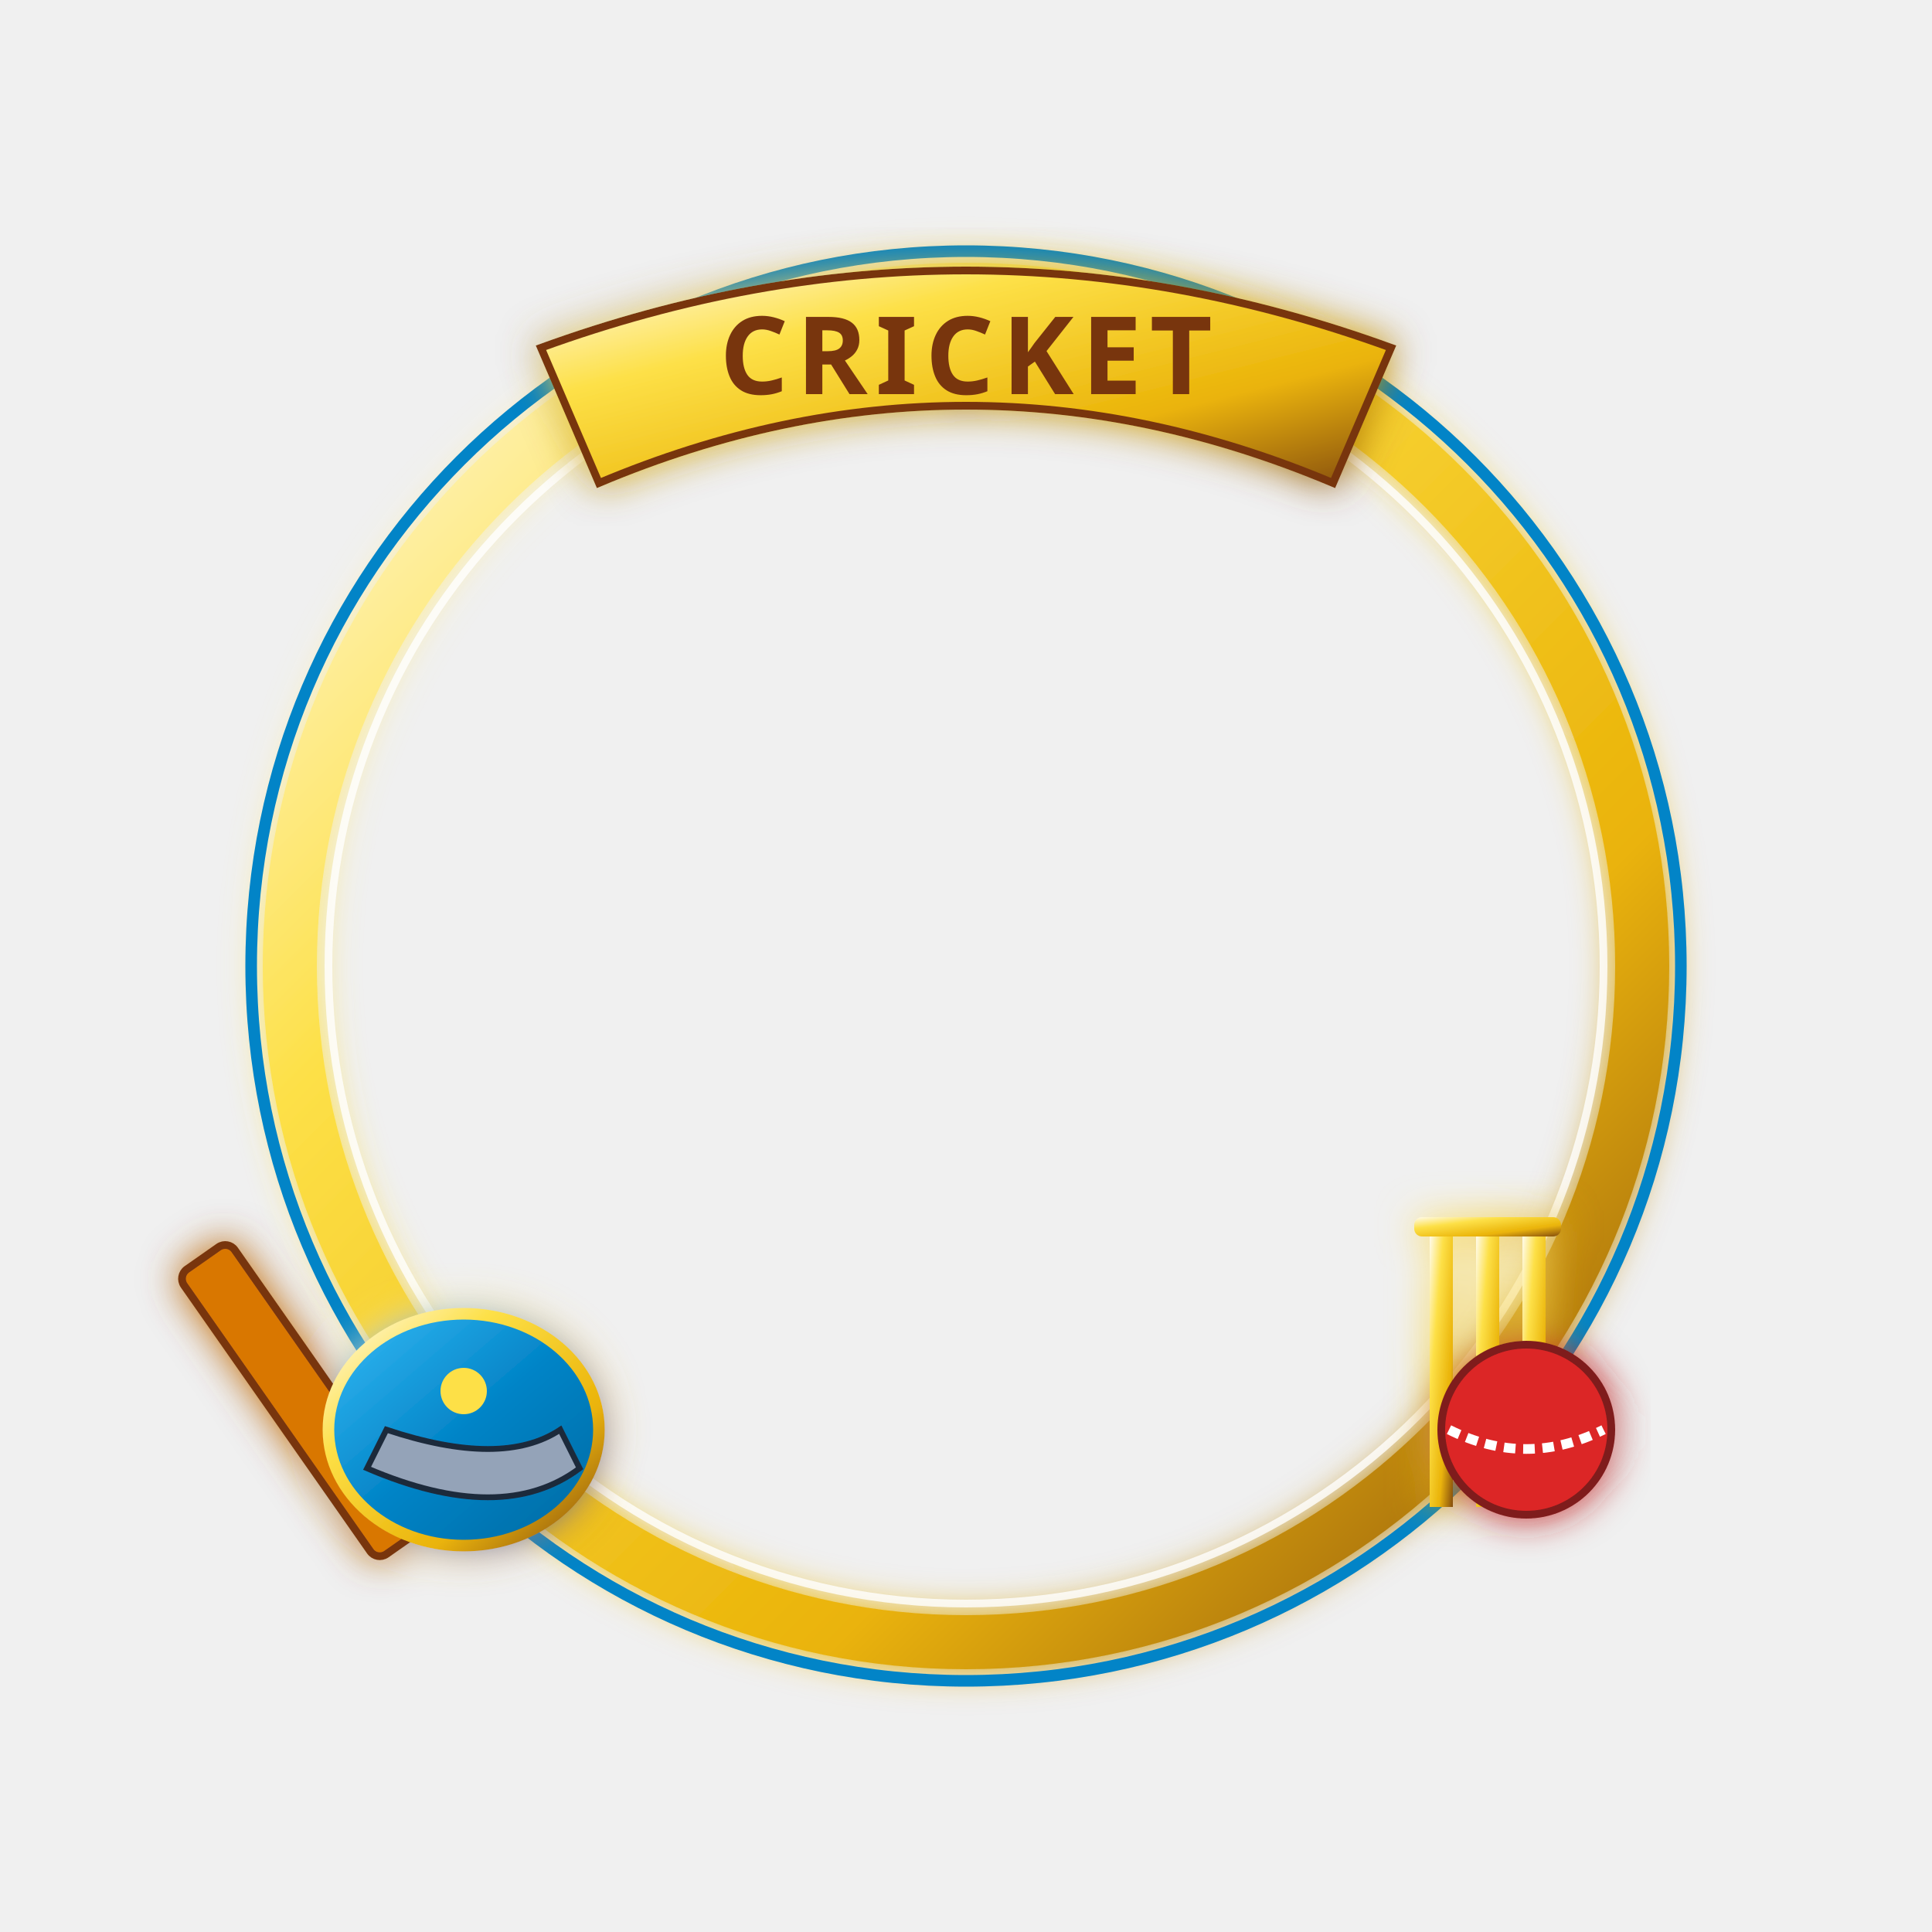
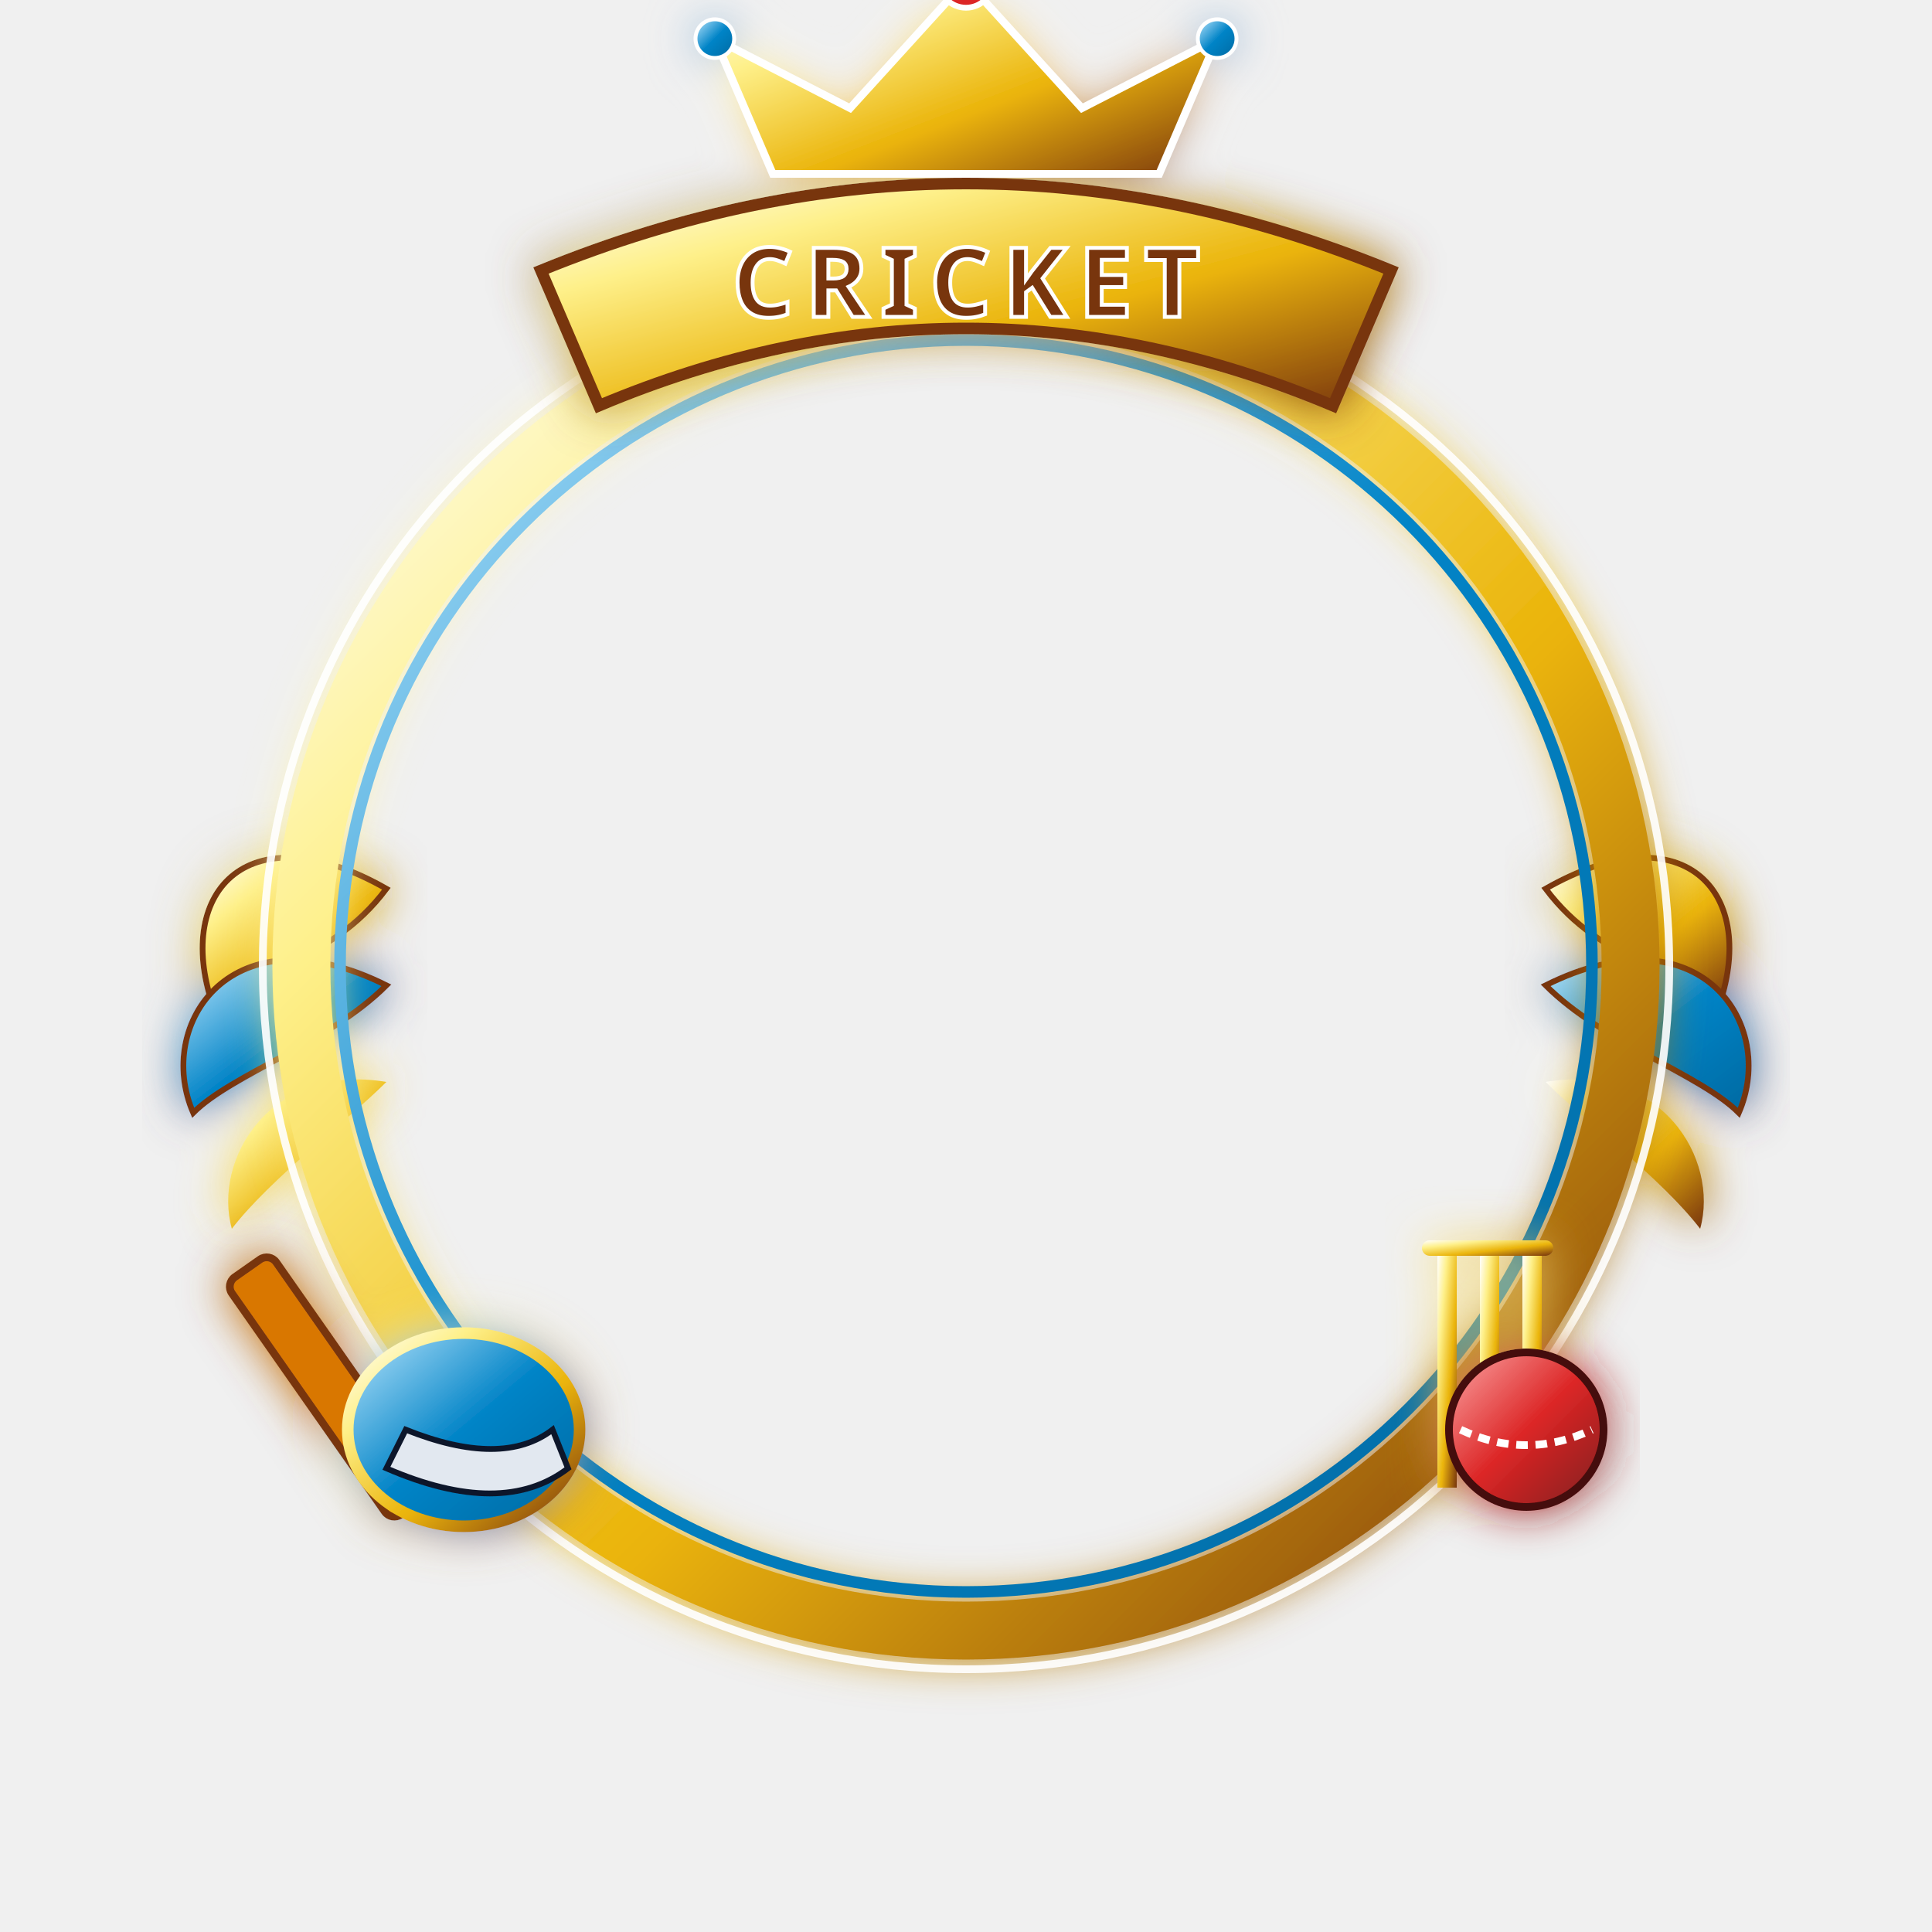
<svg xmlns="http://www.w3.org/2000/svg" viewBox="0 0 500 500" width="100%" height="100%">
  <defs>
-     <linearGradient id="cricketGold" x1="0%" y1="0%" x2="100%" y2="100%">
-       <stop offset="0%" stop-color="#FFFBEB" />
-       <stop offset="30%" stop-color="#FDE047" />
-       <stop offset="70%" stop-color="#EAB308" />
-       <stop offset="100%" stop-color="#854D0E" />
+     <linearGradient id="cricketGold7" x1="0%" y1="0%" x2="100%" y2="100%">
+       <stop offset="0%" stop-color="#FFFFFF" />
+       <stop offset="25%" stop-color="#FEF08A" />
+       <stop offset="60%" stop-color="#EAB308" />
+       <stop offset="100%" stop-color="#78350F" />
    </linearGradient>
-     <linearGradient id="cricketBlue" x1="0%" y1="0%" x2="100%" y2="100%">
-       <stop offset="0%" stop-color="#38BDF8" />
+     <linearGradient id="cricketBlue7" x1="0%" y1="0%" x2="100%" y2="100%">
+       <stop offset="0%" stop-color="#BAE6FD" />
      <stop offset="50%" stop-color="#0284C7" />
      <stop offset="100%" stop-color="#0369A1" />
    </linearGradient>
-     <filter id="cricketGlow" x="-20%" y="-20%" width="140%" height="140%">
-       <feGaussianBlur stdDeviation="5" result="blur" />
+     <linearGradient id="cricketBall7" x1="0%" y1="0%" x2="100%" y2="100%">
+       <stop offset="0%" stop-color="#FCA5A5" />
+       <stop offset="50%" stop-color="#DC2626" />
+       <stop offset="100%" stop-color="#7F1D1D" />
+     </linearGradient>
+     <filter id="cricketGlow7" x="-20%" y="-20%" width="140%" height="140%">
+       <feGaussianBlur stdDeviation="6" result="blur" />
      <feMerge>
        <feMergeNode in="blur" />
        <feMergeNode in="SourceGraphic" />
      </feMerge>
    </filter>
  </defs>
-   <circle cx="250" cy="250" r="175" fill="none" stroke="url(#cricketGold)" stroke-width="14" filter="url(#cricketGlow)" />
-   <circle cx="250" cy="250" r="165" fill="none" stroke="#FFFFFF" stroke-width="2" opacity="0.8" />
-   <circle cx="250" cy="250" r="185" fill="none" stroke="#0284C7" stroke-width="3" />
-   <g transform="translate(250, 60)" filter="url(#cricketGlow)">
-     <path d="M -110 30 Q 0 -10 110 30 L 95 65 Q 0 25 -95 65 Z" fill="url(#cricketGold)" stroke="#78350F" stroke-width="2" />
-     <text x="0" y="42" font-family="'Arial Black', Impact, sans-serif" font-size="28" font-weight="900" fill="#78350F" text-anchor="middle" letter-spacing="2">CRICKET</text>
+   <style>
+     @keyframes crownGleam7 { 0%, 100% { transform: scale(1); } 50% { transform: scale(1.03); } }
+     .royal-crown-7 { transform-origin: 250px 75px; animation: crownGleam7 2.8s infinite ease-in-out; }
+   </style>
+   <g transform="translate(100, 250)" filter="url(#cricketGlow7)">
+     <path d="M 0 -20 C -35 -40 -55 -20 -45 10 C -35 0 -15 0 0 -20 Z" fill="url(#cricketGold7)" stroke="#78350F" stroke-width="1.5" />
+     <path d="M 0 5 C -40 -15 -60 15 -50 38 C -40 28 -15 20 0 5 Z" fill="url(#cricketBlue7)" stroke="#78350F" stroke-width="1.5" />
+     <path d="M 0 30 C -30 25 -45 50 -40 68 C -30 55 -10 40 0 30 Z" fill="url(#cricketGold7)" />
  </g>
-   <g transform="translate(100, 390)" filter="url(#cricketGlow)">
-     <rect x="-10" y="-80" width="16" height="90" rx="3" fill="#D97706" transform="rotate(-35)" stroke="#78350F" stroke-width="2" />
-     <ellipse cx="20" cy="-20" rx="35" ry="30" fill="url(#cricketBlue)" stroke="url(#cricketGold)" stroke-width="3" />
-     <path d="M 0 -20 Q 30 -10 45 -20 L 50 -10 Q 30 5 -5 -10 Z" fill="#94A3B8" stroke="#1E293B" stroke-width="1.5" />
-     <circle cx="20" cy="-30" r="6" fill="#FDE047" />
+   <g transform="translate(400, 250)" filter="url(#cricketGlow7)">
+     <path d="M 0 -20 C 35 -40 55 -20 45 10 C 35 0 15 0 0 -20 Z" fill="url(#cricketGold7)" stroke="#78350F" stroke-width="1.5" />
+     <path d="M 0 5 C 40 -15 60 15 50 38 C 40 28 15 20 0 5 Z" fill="url(#cricketBlue7)" stroke="#78350F" stroke-width="1.5" />
+     <path d="M 0 30 C 30 25 45 50 40 68 C 30 55 10 40 0 30 Z" fill="url(#cricketGold7)" />
  </g>
-   <g transform="translate(390, 390)" filter="url(#cricketGlow)">
-     <rect x="-20" y="-70" width="6" height="70" fill="url(#cricketGold)" />
-     <rect x="-8" y="-70" width="6" height="70" fill="url(#cricketGold)" />
-     <rect x="4" y="-70" width="6" height="70" fill="url(#cricketGold)" />
-     <rect x="-24" y="-75" width="38" height="5" rx="2" fill="url(#cricketGold)" />
-     <circle cx="5" cy="-20" r="22" fill="#DC2626" stroke="#7F1D1D" stroke-width="2" />
-     <path d="M -15 -20 Q 5 -10 25 -20" stroke="#FFFFFF" stroke-width="2.5" stroke-dasharray="3 2" fill="none" />
+   <circle cx="250" cy="250" r="172" fill="none" stroke="url(#cricketGold7)" stroke-width="15" filter="url(#cricketGlow7)" />
+   <circle cx="250" cy="250" r="162" fill="none" stroke="url(#cricketBlue7)" stroke-width="3" />
+   <circle cx="250" cy="250" r="182" fill="none" stroke="#FFFFFF" stroke-width="2" opacity="0.9" />
+   <g class="royal-crown-7" filter="url(#cricketGlow7)">
+     <path d="M 200 45 L 185 10 L 220 28 L 250 -5 L 280 28 L 315 10 L 300 45 Z" fill="url(#cricketGold7)" stroke="#FFFFFF" stroke-width="2" />
+     <circle cx="250" cy="-5" r="7" fill="#DC2626" stroke="#FFF" stroke-width="1.5" />
+     <circle cx="185" cy="10" r="5" fill="url(#cricketBlue7)" stroke="#FFF" stroke-width="1" />
+     <circle cx="315" cy="10" r="5" fill="url(#cricketBlue7)" stroke="#FFF" stroke-width="1" />
+     <path d="M 140 70 Q 250 25 360 70 L 345 105 Q 250 65 155 105 Z" fill="url(#cricketGold7)" stroke="#78350F" stroke-width="3" />
+     <text x="250" y="82" font-family="'Arial Black', Impact, sans-serif" font-size="25" font-weight="900" fill="#78350F" stroke="#FFF" stroke-width="1" text-anchor="middle" letter-spacing="3">CRICKET</text>
+   </g>
+   <g transform="translate(105, 385)" filter="url(#cricketGlow7)">
+     <rect x="-8" y="-70" width="14" height="75" rx="3" fill="#D97706" transform="rotate(-35)" stroke="#78350F" stroke-width="2" />
+     <ellipse cx="15" cy="-15" rx="30" ry="25" fill="url(#cricketBlue7)" stroke="url(#cricketGold7)" stroke-width="3" />
+     <path d="M 0 -15 Q 25 -5 38 -15 L 42 -5 Q 25 8 -5 -5 Z" fill="#E2E8F0" stroke="#0F172A" stroke-width="1.5" />
+   </g>
+   <g transform="translate(390, 385)" filter="url(#cricketGlow7)">
+     <rect x="-18" y="-60" width="5" height="60" fill="url(#cricketGold7)" />
+     <rect x="-7" y="-60" width="5" height="60" fill="url(#cricketGold7)" />
+     <rect x="4" y="-60" width="5" height="60" fill="url(#cricketGold7)" />
+     <rect x="-22" y="-64" width="34" height="4" rx="2" fill="url(#cricketGold7)" />
+     <circle cx="5" cy="-15" r="20" fill="url(#cricketBall7)" stroke="#450A0A" stroke-width="2" />
+     <path d="M -12 -15 Q 5 -7 22 -15" stroke="#FFFFFF" stroke-width="2" stroke-dasharray="3 2" fill="none" />
  </g>
</svg>
